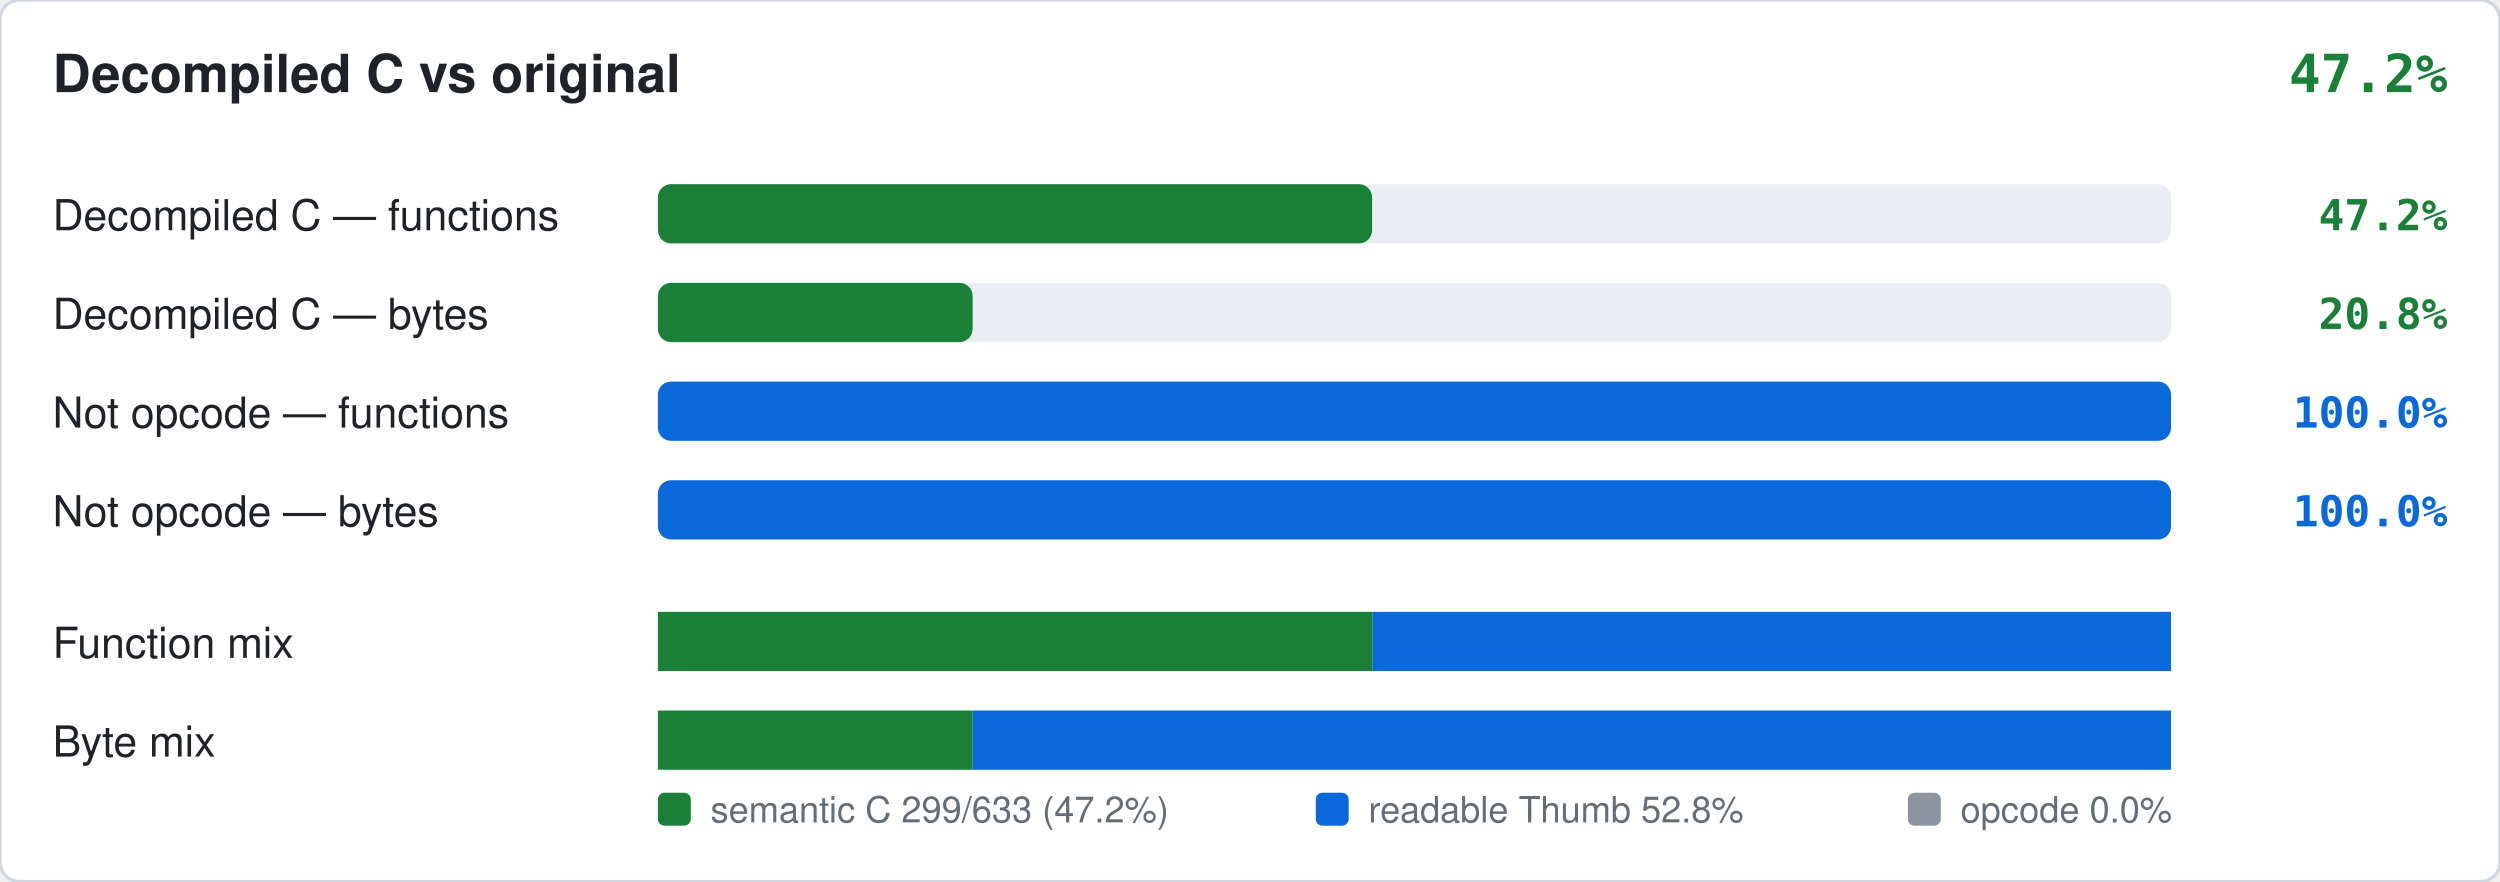
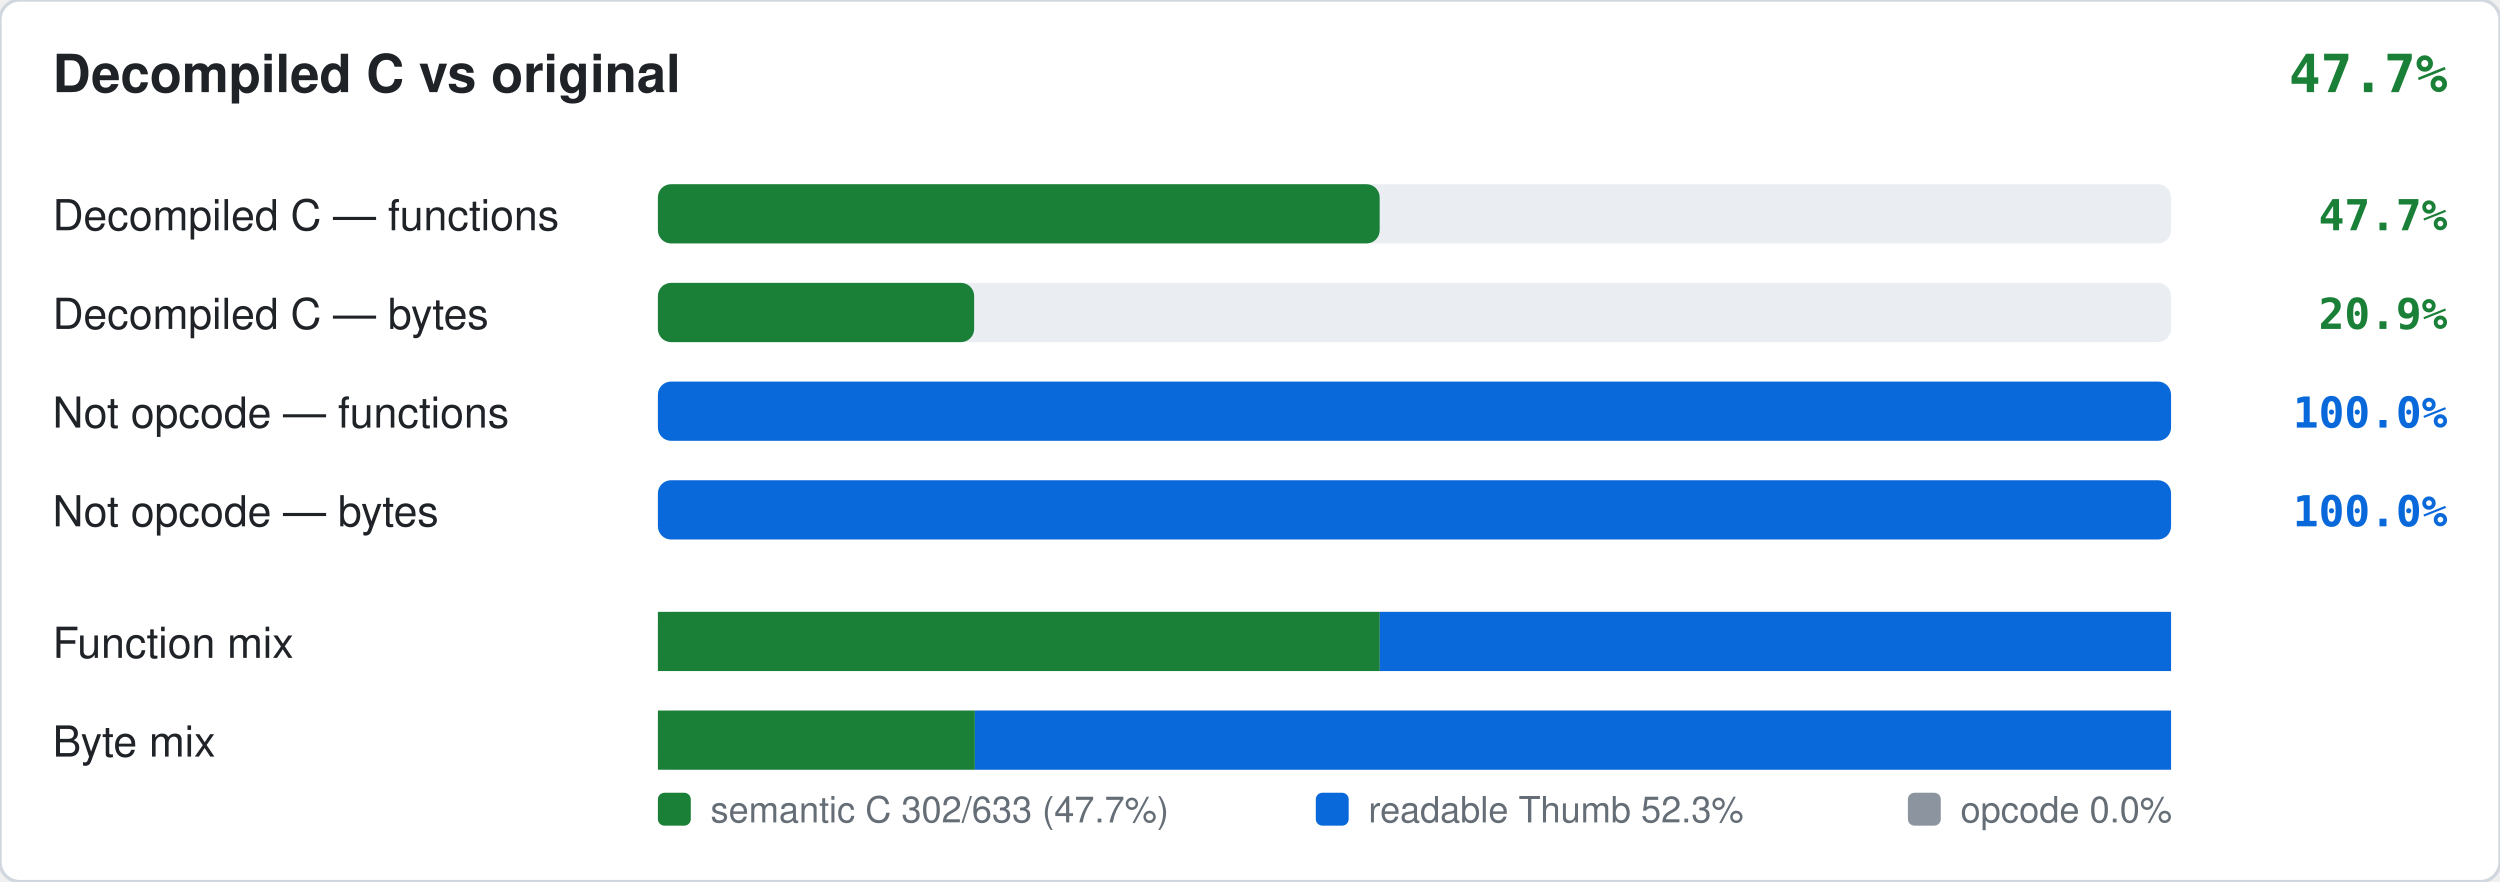
- <svg xmlns="http://www.w3.org/2000/svg" width="760" height="268" viewBox="0 0 760 268" role="img" aria-label="Decompiled C 47.2% functions, 20.8% bytes (299/633, 18,778/90,272)">
+ <svg xmlns="http://www.w3.org/2000/svg" width="760" height="268" viewBox="0 0 760 268" role="img" aria-label="Decompiled C 47.7% functions, 20.9% bytes (302/633, 18,910/90,272)">
  <rect width="760" height="268" rx="6" fill="#ffffff" stroke="#d0d7de" />
  <text x="16" y="28" font-family="-apple-system,BlinkMacSystemFont,Segoe UI,Helvetica,Arial,sans-serif" font-size="16" font-weight="600" fill="#1f2328">Decompiled C vs original</text>
-   <text x="744" y="28" text-anchor="end" font-family="ui-monospace,SFMono-Regular,Menlo,Consolas,monospace" font-size="16" font-weight="700" fill="#1a7f37">47.2%</text>
+   <text x="744" y="28" text-anchor="end" font-family="ui-monospace,SFMono-Regular,Menlo,Consolas,monospace" font-size="16" font-weight="700" fill="#1a7f37">47.7%</text>
  <text x="16" y="70" font-family="-apple-system,BlinkMacSystemFont,Segoe UI,Helvetica,Arial,sans-serif" font-size="13" fill="#1f2328">Decompiled C — functions</text>
  <rect x="200.00" y="56.00" width="460.00" height="18.00" rx="4" fill="#eaeef2" />
-   <rect x="200.00" y="56.00" width="217.12" height="18.00" rx="4" fill="#1a7f37" />
-   <text x="744" y="70" text-anchor="end" font-family="ui-monospace,SFMono-Regular,Menlo,Consolas,monospace" font-size="13" font-weight="700" fill="#1a7f37">47.2%</text>
+   <rect x="200.00" y="56.00" width="219.42" height="18.00" rx="4" fill="#1a7f37" />
+   <text x="744" y="70" text-anchor="end" font-family="ui-monospace,SFMono-Regular,Menlo,Consolas,monospace" font-size="13" font-weight="700" fill="#1a7f37">47.7%</text>
  <text x="16" y="100" font-family="-apple-system,BlinkMacSystemFont,Segoe UI,Helvetica,Arial,sans-serif" font-size="13" fill="#1f2328">Decompiled C — bytes</text>
  <rect x="200.00" y="86.00" width="460.00" height="18.00" rx="4" fill="#eaeef2" />
-   <rect x="200.00" y="86.00" width="95.68" height="18.00" rx="4" fill="#1a7f37" />
-   <text x="744" y="100" text-anchor="end" font-family="ui-monospace,SFMono-Regular,Menlo,Consolas,monospace" font-size="13" font-weight="700" fill="#1a7f37">20.8%</text>
+   <rect x="200.00" y="86.00" width="96.14" height="18.00" rx="4" fill="#1a7f37" />
+   <text x="744" y="100" text-anchor="end" font-family="ui-monospace,SFMono-Regular,Menlo,Consolas,monospace" font-size="13" font-weight="700" fill="#1a7f37">20.9%</text>
  <text x="16" y="130" font-family="-apple-system,BlinkMacSystemFont,Segoe UI,Helvetica,Arial,sans-serif" font-size="13" fill="#1f2328">Not opcode — functions</text>
  <rect x="200.00" y="116.00" width="460.00" height="18.00" rx="4" fill="#eaeef2" />
  <rect x="200.00" y="116.00" width="460.00" height="18.00" rx="4" fill="#0969da" />
  <text x="744" y="130" text-anchor="end" font-family="ui-monospace,SFMono-Regular,Menlo,Consolas,monospace" font-size="13" font-weight="700" fill="#0969da">100.0%</text>
  <text x="16" y="160" font-family="-apple-system,BlinkMacSystemFont,Segoe UI,Helvetica,Arial,sans-serif" font-size="13" fill="#1f2328">Not opcode — bytes</text>
  <rect x="200.00" y="146.00" width="460.00" height="18.00" rx="4" fill="#eaeef2" />
  <rect x="200.00" y="146.00" width="460.00" height="18.00" rx="4" fill="#0969da" />
  <text x="744" y="160" text-anchor="end" font-family="ui-monospace,SFMono-Regular,Menlo,Consolas,monospace" font-size="13" font-weight="700" fill="#0969da">100.0%</text>
  <text x="16" y="200" font-family="-apple-system,BlinkMacSystemFont,Segoe UI,Helvetica,Arial,sans-serif" font-size="13" fill="#1f2328">Function mix</text>
  <rect x="200.00" y="186.00" width="460.00" height="18.00" rx="4" fill="#eaeef2" />
-   <rect x="200.00" y="186.00" width="217.28" height="18.00" fill="#1a7f37" />
-   <rect x="417.28" y="186.00" width="242.72" height="18.00" fill="#0969da" />
+   <rect x="200.00" y="186.00" width="219.46" height="18.00" fill="#1a7f37" />
+   <rect x="419.46" y="186.00" width="240.54" height="18.00" fill="#0969da" />
  <text x="16" y="230" font-family="-apple-system,BlinkMacSystemFont,Segoe UI,Helvetica,Arial,sans-serif" font-size="13" fill="#1f2328">Byte mix</text>
  <rect x="200.00" y="216.00" width="460.00" height="18.00" rx="4" fill="#eaeef2" />
-   <rect x="200.00" y="216.00" width="95.69" height="18.00" fill="#1a7f37" />
-   <rect x="295.69" y="216.00" width="364.31" height="18.00" fill="#0969da" />
+   <rect x="200.00" y="216.00" width="96.36" height="18.00" fill="#1a7f37" />
+   <rect x="296.36" y="216.00" width="363.64" height="18.00" fill="#0969da" />
  <rect x="200" y="241" width="10" height="10" rx="2" fill="#1a7f37" />
-   <text x="216" y="250" font-family="-apple-system,BlinkMacSystemFont,Segoe UI,Helvetica,Arial,sans-serif" font-size="11" fill="#656d76">semantic C 299/633 (47.2%)</text>
+   <text x="216" y="250" font-family="-apple-system,BlinkMacSystemFont,Segoe UI,Helvetica,Arial,sans-serif" font-size="11" fill="#656d76">semantic C 302/633 (47.7%)</text>
  <rect x="400" y="241" width="10" height="10" rx="2" fill="#0969da" />
-   <text x="416" y="250" font-family="-apple-system,BlinkMacSystemFont,Segoe UI,Helvetica,Arial,sans-serif" font-size="11" fill="#656d76">readable Thumb 52.8%</text>
+   <text x="416" y="250" font-family="-apple-system,BlinkMacSystemFont,Segoe UI,Helvetica,Arial,sans-serif" font-size="11" fill="#656d76">readable Thumb 52.3%</text>
  <rect x="580" y="241" width="10" height="10" rx="2" fill="#8c959f" />
  <text x="596" y="250" font-family="-apple-system,BlinkMacSystemFont,Segoe UI,Helvetica,Arial,sans-serif" font-size="11" fill="#656d76">opcode 0.0%</text>
</svg>
